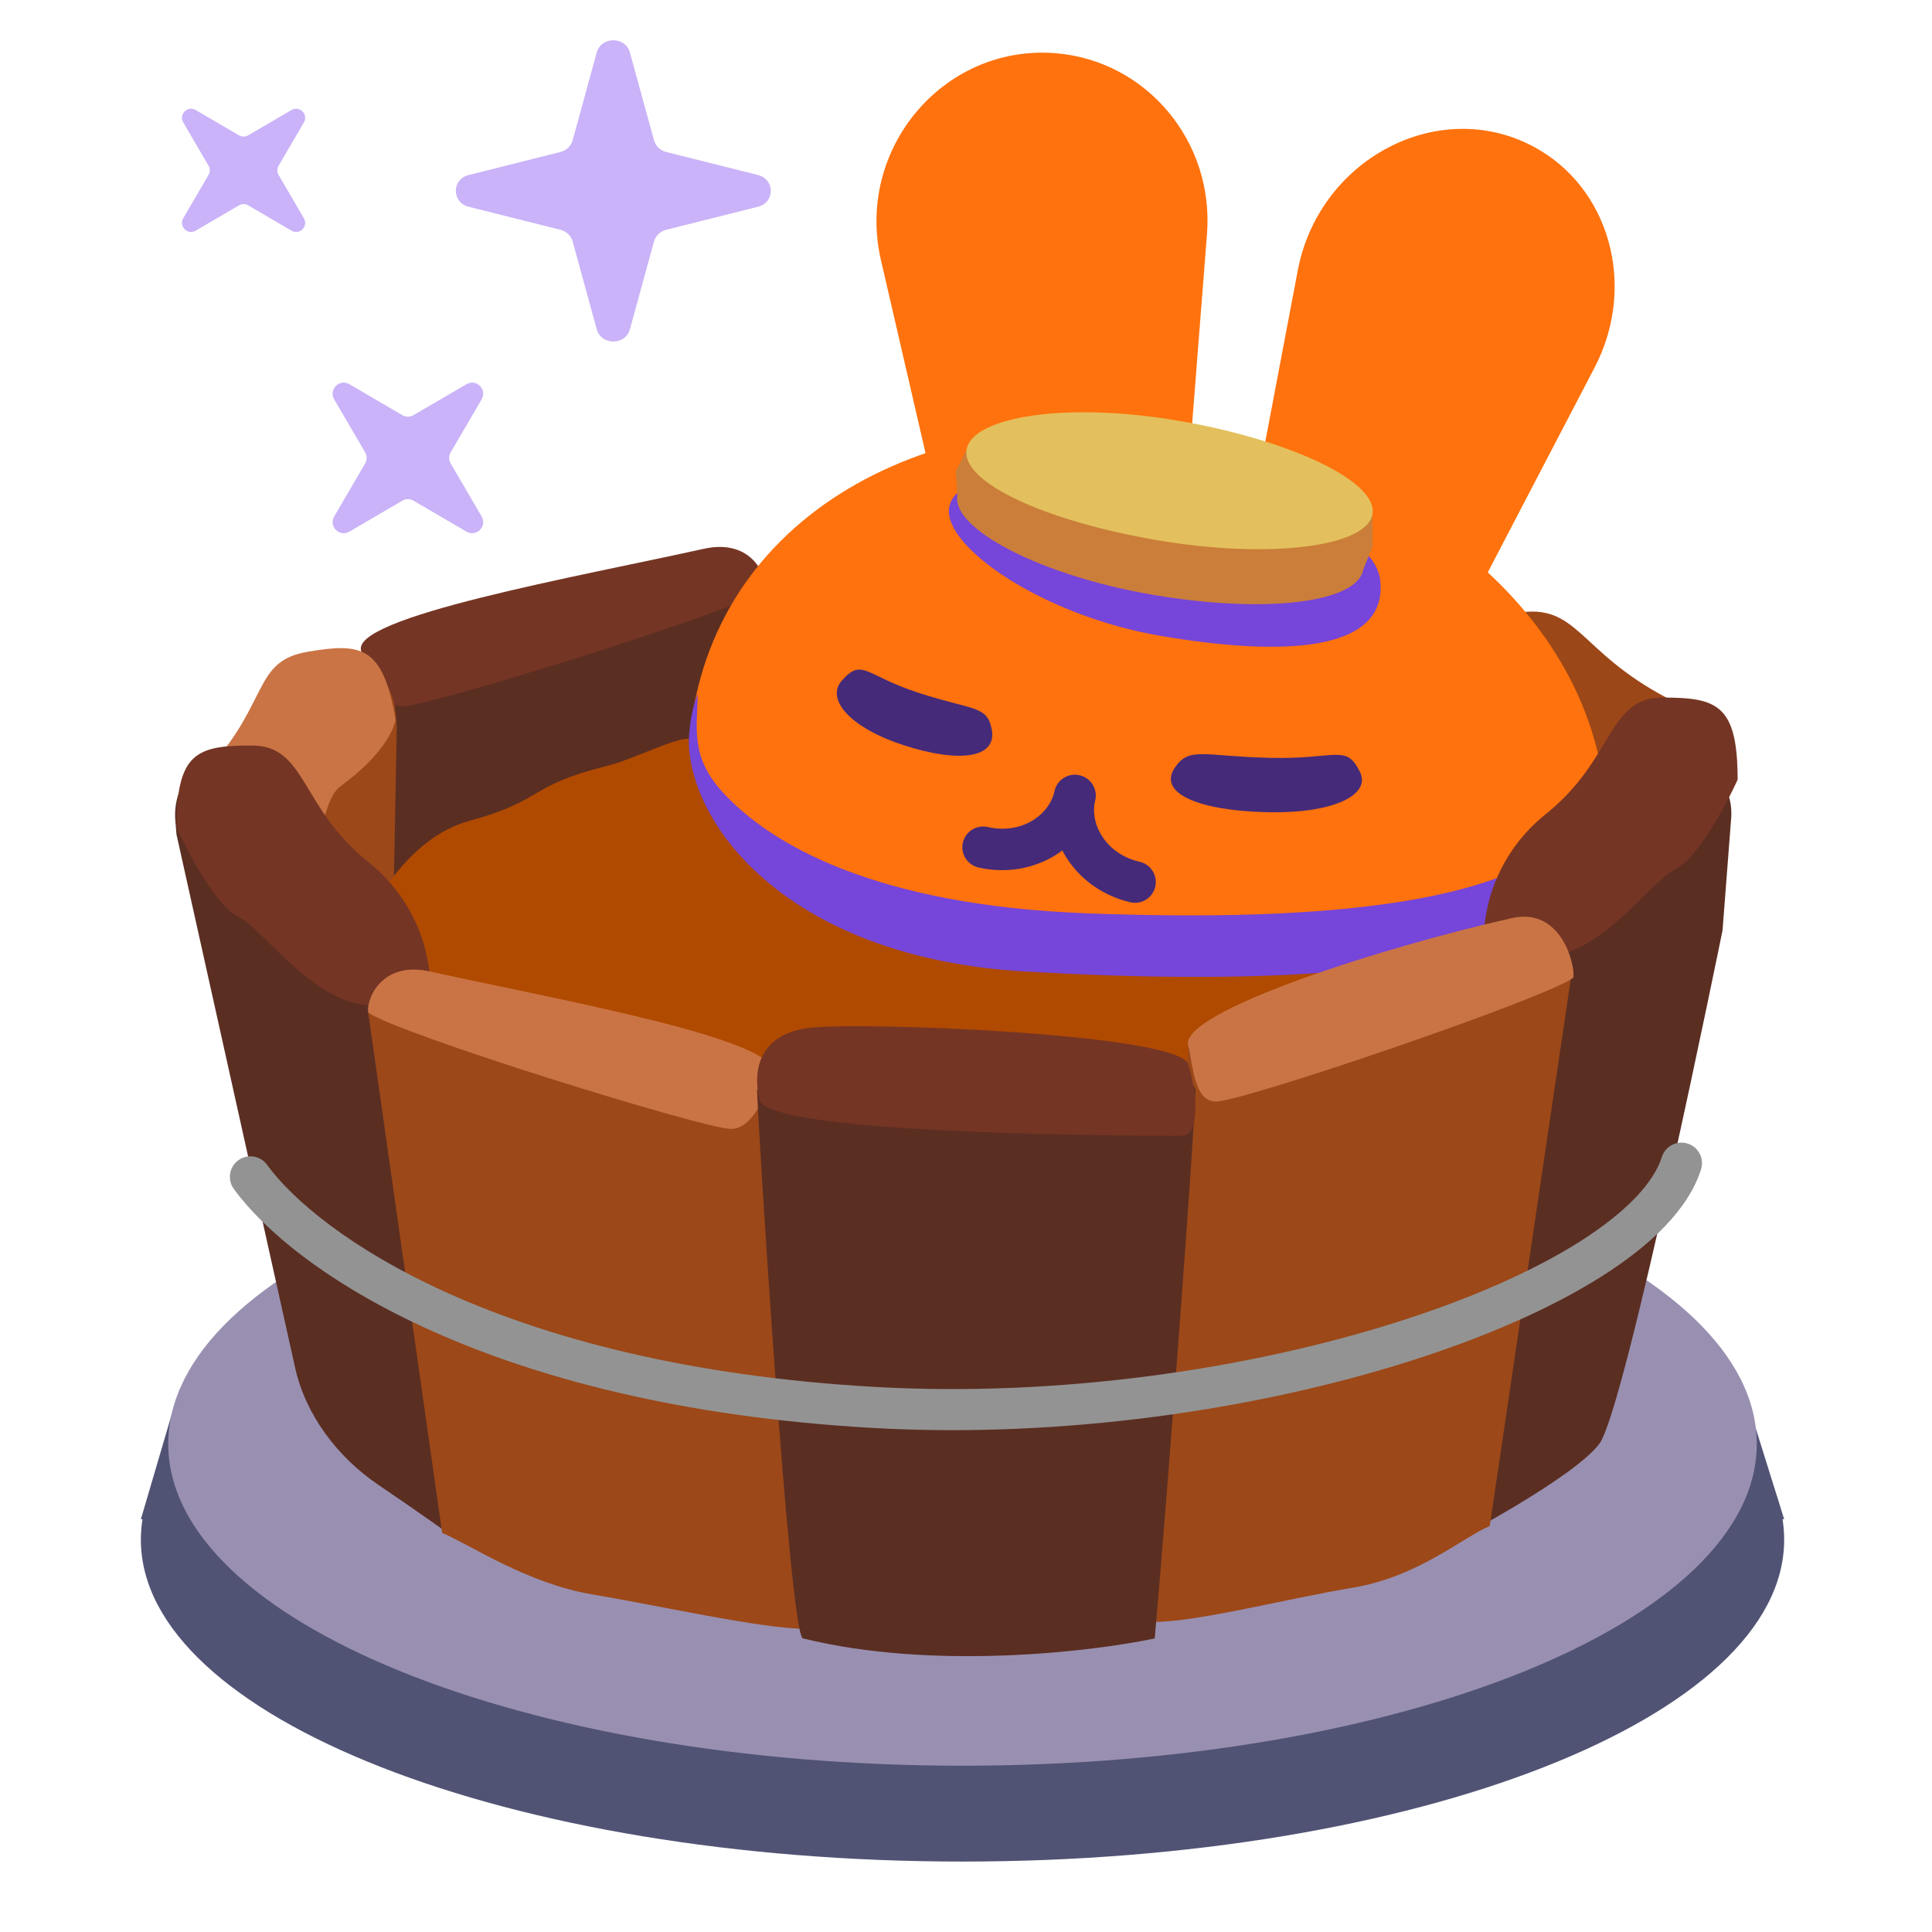
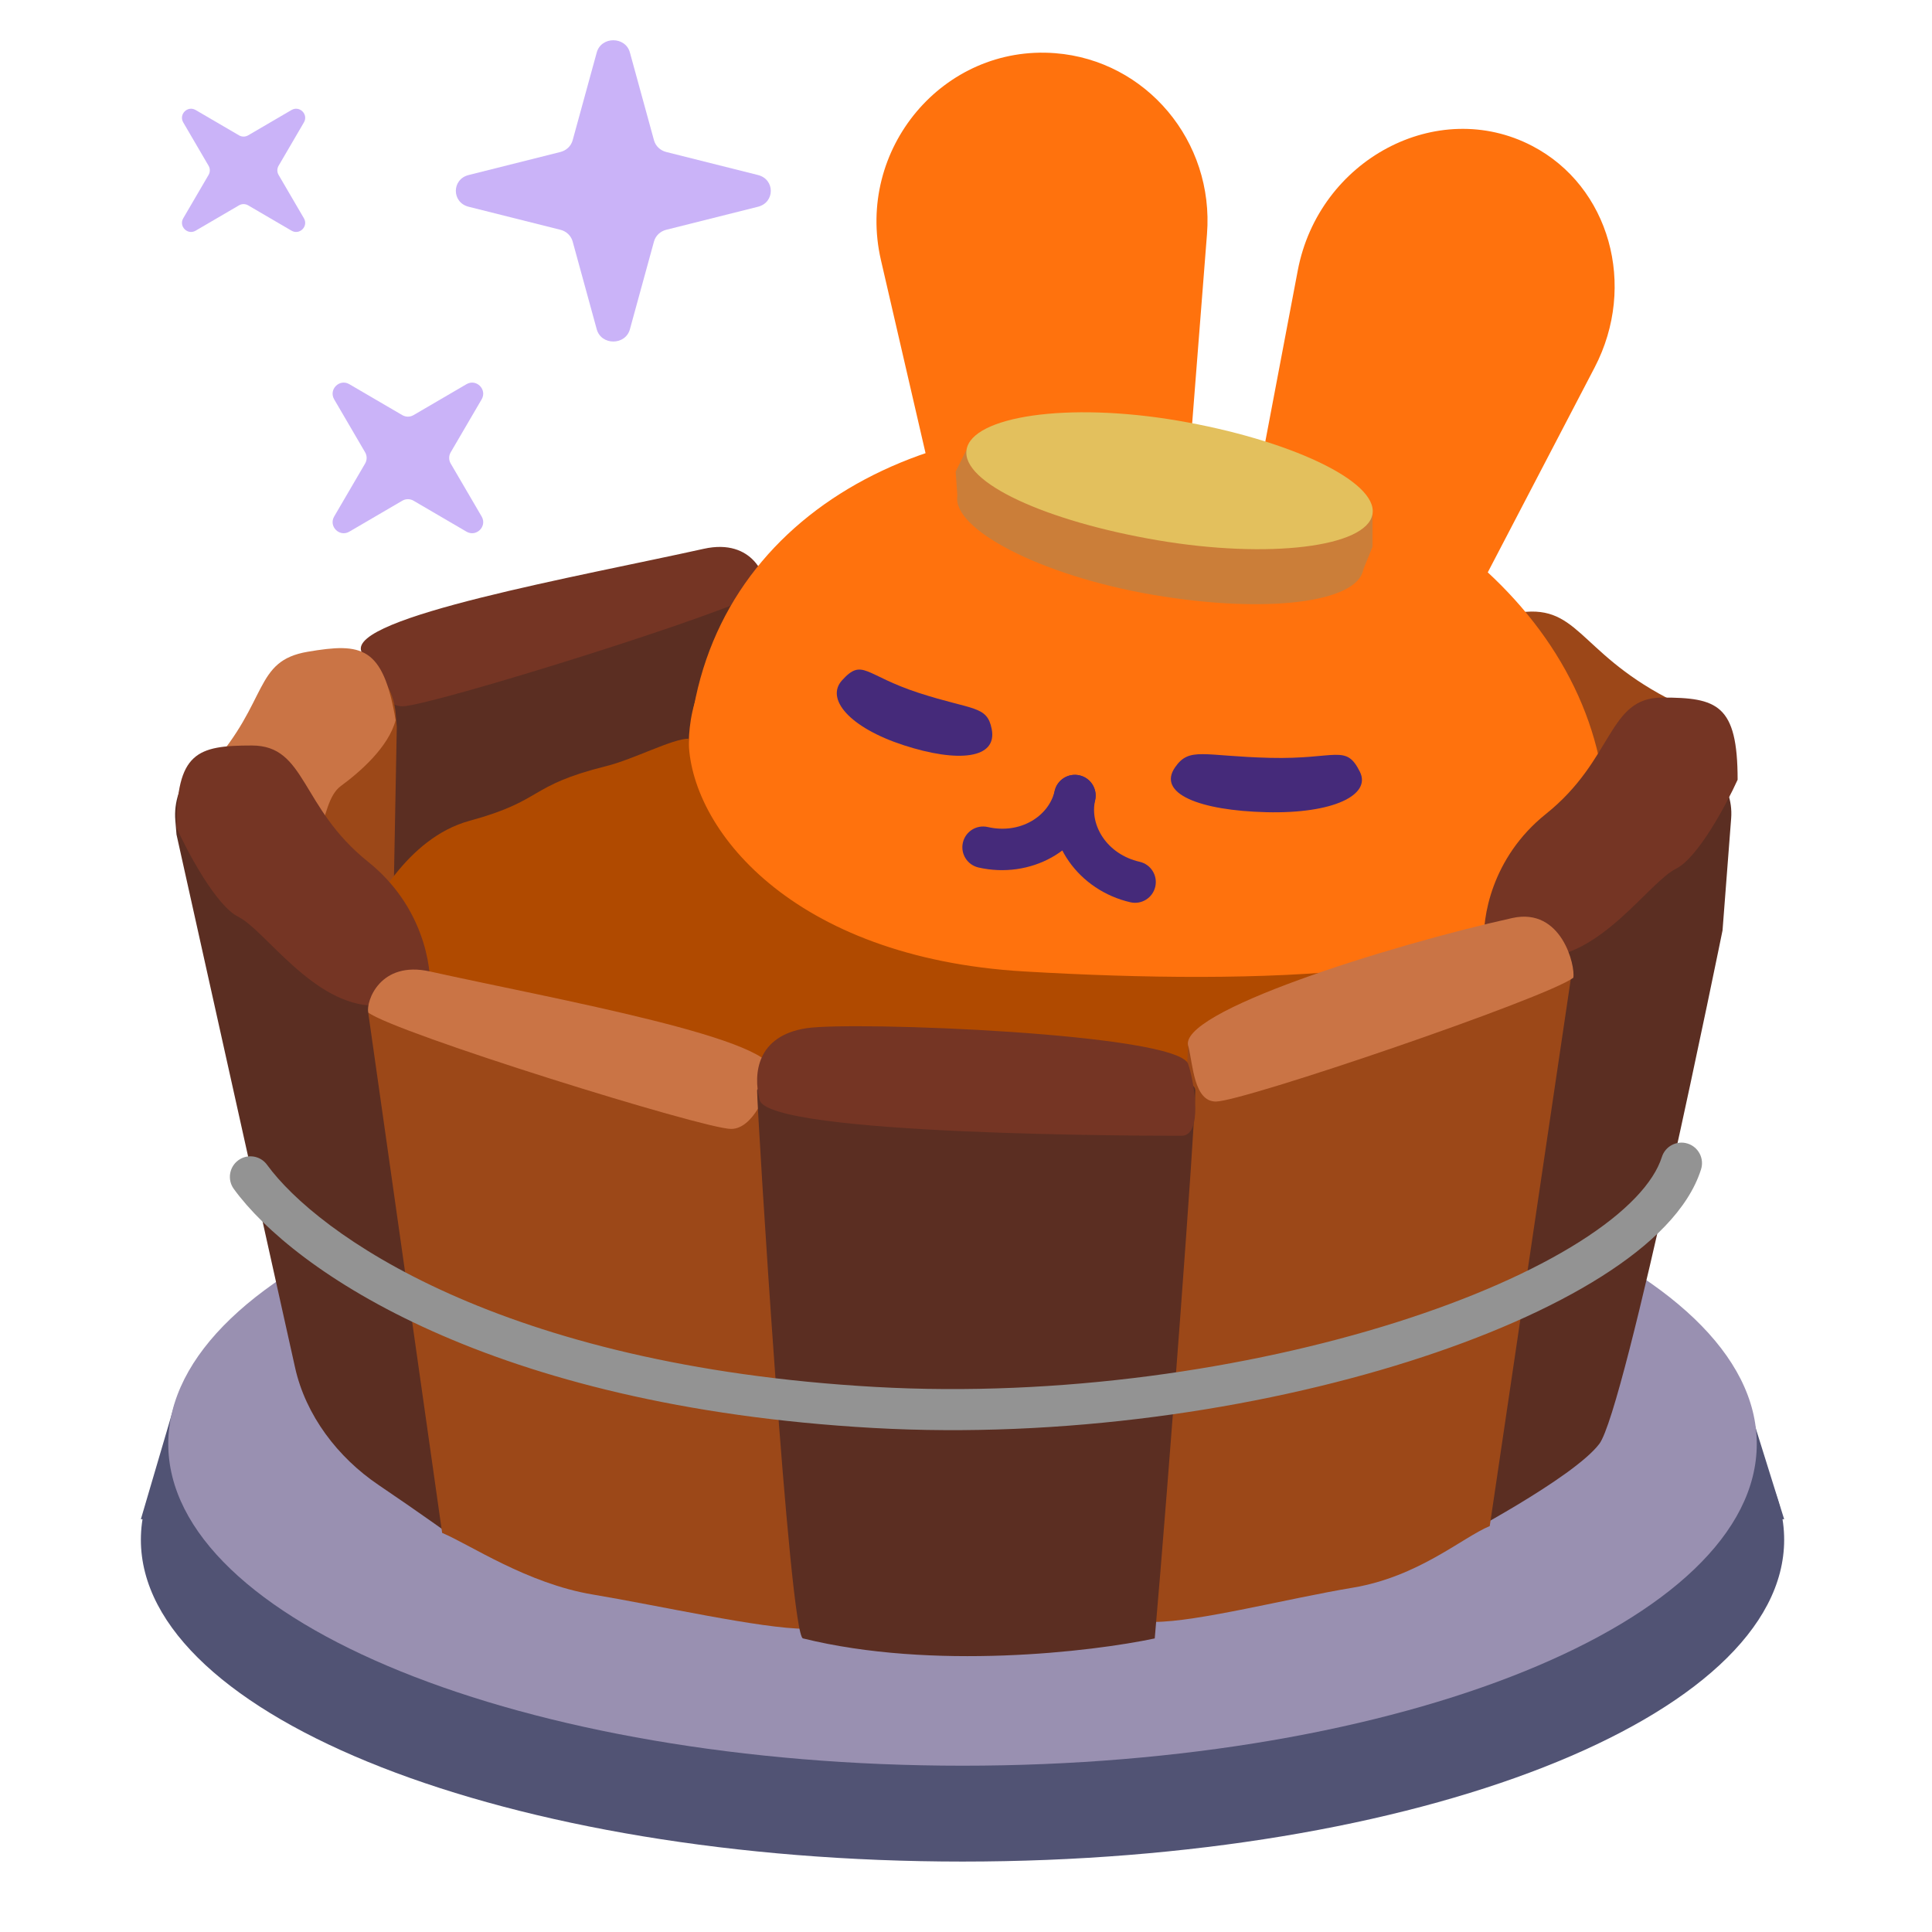
<svg xmlns="http://www.w3.org/2000/svg" width="192" height="192" fill="none" viewBox="0 0 192 192">
  <path fill="#515374" d="M177.308 153.019C177.308 170.681 140.75 185 95.654 185C50.558 185 14 170.681 14 153.019C14 135.356 50.558 121.038 95.654 121.038C140.75 121.038 177.308 135.356 177.308 153.019Z" />
  <path fill="#515374" d="M177.308 150.977L173.906 140.09L17.402 139.41L14 150.977H177.308Z" />
  <path fill="#9990B1" d="M174.586 143.492C174.586 161.155 139.247 175.474 95.654 175.474C52.061 175.474 16.722 161.155 16.722 143.492C16.722 125.83 52.061 111.511 95.654 111.511C139.247 111.511 174.586 125.83 174.586 143.492Z" />
  <path fill="#5B2E22" d="M70.615 109.657L76.059 58.623L35.912 64.747L33.19 115.781C37.5 115.781 47.752 115.509 54.284 114.42C60.817 113.331 67.893 110.791 70.615 109.657Z" />
  <path fill="#753524" d="M107.359 109.47L112.803 58.436L72.656 64.56L69.935 115.594C74.244 115.594 84.496 115.322 91.028 114.233C97.561 113.144 104.638 110.604 107.359 109.47Z" />
  <path fill="#753524" d="M69.935 54.54C74.872 53.443 76.285 57.489 76.058 58.623C73.337 60.664 42.717 70.191 39.995 70.191C37.817 70.191 36.365 66.562 35.912 64.747C34.551 61.345 57.687 57.262 69.935 54.54Z" />
  <path fill="#6D2310" d="M77.18 59.969C72.151 60.506 72.103 64.792 72.68 65.794C75.912 66.859 107.971 66.109 110.55 65.24C112.614 64.545 112.83 60.642 112.681 58.778C112.884 55.119 89.656 58.638 77.18 59.969Z" />
  <path fill="#9C4818" d="M38.193 138.02L39.433 72.239L39.315 70.851C38.997 67.131 35.685 64.399 31.973 64.794C29.469 65.061 27.329 66.716 26.442 69.073L24.561 74.077L22.264 80.466C21.84 81.648 21.623 82.894 21.622 84.149L21.622 89.737C24.603 115.511 31.829 137.368 31.829 137.368C31.829 137.368 35.7 139.594 38.193 138.02Z" />
  <path fill="#9C4818" d="M149.409 137.135L148.169 71.354L148.288 69.966C148.606 66.246 151.917 63.514 155.63 63.909C158.134 64.175 160.274 65.831 161.16 68.188L163.041 73.192L165.338 79.581C165.763 80.763 165.98 82.009 165.98 83.264L165.98 88.852C162.999 114.626 155.773 136.483 155.773 136.483C155.773 136.483 151.903 138.709 149.409 137.135Z" />
  <path fill="#CA7445" d="M33.871 78.115C35.835 76.677 38.619 74.218 39.319 71.568C38.065 64.189 35.938 63.86 30.572 64.772C25.205 65.685 26.738 69.621 20.942 76.128C16.976 80.581 20.01 88.774 26.684 87.639C32.722 86.613 31.416 79.913 33.871 78.115Z" />
  <path fill="#9C4718" d="M152.201 76.625C149.467 75.854 145.424 74.308 143.603 71.732C142.065 63.286 144.279 62.09 150.555 60.946C156.832 59.803 156.7 64.65 165.665 69.362C171.8 72.587 171.7 82.614 163.893 84.037C156.832 85.323 155.619 77.589 152.201 76.625Z" />
  <path fill="#FF720D" d="M87.548 25.855C84.997 14.815 93.753 4.415 104.864 5.285C113.918 5.995 120.672 14.043 119.95 23.262L117.465 54.97C116.958 61.448 111.389 66.295 105.027 65.797C100.021 65.405 95.846 61.765 94.697 56.792L87.548 25.855Z" />
  <path fill="#FF720D" d="M128.969 26.887C131.063 15.849 142.844 9.587 152.269 14.503C159.948 18.508 162.723 28.37 158.467 36.529L143.83 64.594C140.839 70.328 134.04 72.695 128.644 69.88C124.398 67.666 122.158 62.791 123.101 57.819L128.969 26.887Z" />
  <path fill="#FF720D" d="M69.14 69.308C64.686 90.131 81.728 108.71 106.518 114.012C131.308 119.314 154.459 109.332 158.913 88.509C163.367 67.686 146.325 49.107 121.535 43.805C96.745 38.503 73.594 48.484 69.14 69.308Z" />
-   <path fill="#7645D9" d="M68.436 74.767C68.436 73.524 68.436 71.365 69.328 68.963C69.328 72.194 68.521 75.084 71.751 78.654C76.553 83.963 87.094 89.99 108.092 90.768C129.089 91.546 158.936 90.768 158.936 76.128C164.589 97.125 155.739 93.998 143.625 95.613C111.815 99.855 91.04 95.504 80.634 93.988C70.228 92.471 68.436 80.075 68.436 74.767Z" />
+   <path fill="#FF720D" d="M68.436 74.767C68.436 73.524 68.436 71.365 69.328 68.963C69.328 72.194 68.521 75.084 71.751 78.654C76.553 83.963 87.094 89.99 108.092 90.768C129.089 91.546 158.936 90.768 158.936 76.128C164.589 97.125 155.739 93.998 143.625 95.613C111.815 99.855 91.04 95.504 80.634 93.988C70.228 92.471 68.436 80.075 68.436 74.767Z" />
  <path fill="#452A7A" d="M126.205 75.314C132.864 75.478 133.746 73.89 135.147 76.703C136.289 78.996 132.517 80.88 125.859 80.716C119.201 80.553 114.969 78.863 116.779 76.251C118.208 74.189 119.547 75.15 126.205 75.314Z" />
  <path fill="#452A7A" d="M91.306 68.859C85.915 67.106 85.731 65.354 83.682 67.608C82.012 69.447 84.416 72.306 89.807 74.059C95.198 75.812 99.146 75.428 98.554 72.443C98.087 70.087 96.698 70.611 91.306 68.859Z" />
  <path fill="#452A7A" fill-rule="evenodd" d="M107.282 77.054C106.171 76.799 105.065 77.494 104.811 78.604C103.648 83.682 107.244 88.501 112.34 89.667C113.451 89.922 114.557 89.227 114.811 88.117C115.066 87.006 114.371 85.899 113.261 85.645C110.017 84.903 108.26 82.029 108.833 79.525C109.087 78.415 108.393 77.308 107.282 77.054Z" clip-rule="evenodd" />
  <path fill="#452A7A" fill-rule="evenodd" d="M107.282 77.053C106.172 76.799 105.065 77.493 104.811 78.604C104.238 81.108 101.405 82.931 98.162 82.189C97.051 81.934 95.944 82.629 95.69 83.739C95.436 84.85 96.13 85.957 97.241 86.211C102.336 87.377 107.671 84.602 108.833 79.525C109.087 78.414 108.393 77.308 107.282 77.053Z" clip-rule="evenodd" />
-   <path fill="#7645D9" d="M137.165 57.657C137.972 64.925 127.235 65.219 115.387 63.199C103.539 61.18 93.672 54.273 94.327 50.427C94.983 46.581 105.212 45.613 117.06 47.633C128.908 49.653 136.716 53.619 137.165 57.657Z" />
+   <path fill="#FF720D" d="M137.165 57.657C137.972 64.925 127.235 65.219 115.387 63.199C103.539 61.18 93.672 54.273 94.327 50.427C94.983 46.581 105.212 45.613 117.06 47.633C128.908 49.653 136.716 53.619 137.165 57.657Z" />
  <path fill="#CB7E39" d="M135.481 56.593C134.921 59.875 125.872 61.036 114.612 59.117C103.352 57.198 94.582 52.541 95.141 49.259C95.701 45.977 105.378 45.314 116.638 47.233C127.897 49.153 136.04 53.312 135.481 56.593Z" />
  <path fill="#CB7E39" d="M136.397 51.093L96.058 44.675L94.973 46.868L95.141 49.259L135.48 56.593L136.397 54.353V51.093Z" />
  <path fill="#E3C05D" d="M136.397 51.093C135.838 54.374 126.055 55.567 115.014 53.685C103.973 51.803 95.499 47.957 96.058 44.675C96.617 41.394 105.998 39.919 117.04 41.801C128.081 43.683 136.956 47.811 136.397 51.093Z" />
  <path fill="#B04A00" d="M46.662 81.571C40.338 83.296 36.908 90.417 35.774 92.459C52.786 110.15 82.725 114.233 124.233 114.914C165.741 115.594 169.686 89.056 154.035 88.376C151.313 97.222 124.914 97.902 101.778 96.541C78.643 95.18 68.436 82.252 68.436 73.406C66.848 73.406 62.992 75.447 60.271 76.128C52.349 78.108 54.147 79.53 46.662 81.571Z" />
  <path fill="#000" d="M76.059 111.511L79.461 158.462L57.686 155.741L45.438 152.338L36.592 100.624L76.059 111.511Z" />
  <path fill="#5B2E22" d="M29.325 135.912L17.54 82.932L17.424 81.544C17.114 77.824 19.921 74.576 23.647 74.343C26.16 74.186 28.547 75.459 29.816 77.635L32.51 82.252L39.451 89.727C40.7 91.073 41.589 92.713 42.035 94.494L42.717 97.222C44.098 123.131 45.438 153.019 45.438 153.019C45.438 153.019 41.467 150.171 37.613 147.57C33.577 144.845 30.382 140.665 29.325 135.912Z" />
  <path fill="#5B2E22" d="M158.936 143.492C161.52 140.09 171.184 92.459 171.184 92.459L172.041 81.32C172.313 77.785 169.518 74.767 165.972 74.767C163.807 74.767 161.805 75.917 160.714 77.787L157.713 82.932L151.467 88.609C149.692 90.223 148.499 92.378 148.075 94.739L147.506 97.902C146.124 123.811 144.647 153.019 144.647 153.019C144.647 153.019 156.352 146.895 158.936 143.492Z" />
  <path fill="#753524" d="M23.664 91.098C21.486 90.009 18.674 84.747 17.54 82.252C17.54 74.767 19.581 74.087 25.025 74.087C30.468 74.087 29.788 80.21 36.592 85.654C42.036 90.009 42.943 96.088 42.717 98.583C42.943 99.036 42.172 99.944 37.273 99.944C31.149 99.944 26.386 92.459 23.664 91.098Z" />
  <path fill="#753524" d="M166.559 86.335C168.736 85.246 171.549 79.984 172.683 77.489C172.683 70.004 170.641 69.323 165.198 69.323C159.754 69.323 160.435 75.447 153.63 80.891C148.186 85.246 147.279 91.325 147.506 93.82C147.279 94.273 148.05 95.18 152.95 95.18C159.074 95.18 163.837 87.695 166.559 86.335Z" />
  <path fill="#9C4818" d="M43.94 152.338L36.592 100.624L76.739 106.748L80.004 161.865C75.694 161.865 65.442 159.551 58.91 158.462C52.377 157.374 46.661 153.472 43.94 152.338Z" />
  <path fill="#9C4818" d="M148.049 151.658L156.214 96.541L118.109 103.346L114.707 161.184C119.016 161.184 127.907 158.871 134.44 157.782C140.972 156.693 145.327 152.792 148.049 151.658Z" />
  <path fill="#CA7445" d="M42.717 96.541C37.779 95.444 36.366 99.49 36.593 100.624C39.315 102.665 69.935 112.192 72.656 112.192C74.834 112.192 76.286 108.563 76.739 106.748C78.1 103.346 54.965 99.263 42.717 96.541Z" />
  <path fill="#CA7445" d="M150.286 91.233C155.223 90.136 156.579 96.036 156.352 97.17C153.63 99.211 123.552 109.47 120.831 109.47C118.653 109.47 118.563 105.841 118.109 104.026C116.748 100.624 138.038 93.955 150.286 91.233Z" />
  <path fill="#5B2E22" d="M79.809 162.826C92.713 166.014 108.484 164.155 114.757 162.826C116.101 147.552 118.789 111.556 118.789 108.368C118.789 104.384 75.24 106.376 75.24 108.368C75.24 110.361 78.465 162.826 79.809 162.826Z" />
  <path fill="#753524" d="M80.144 102.182C75.247 102.931 74.82 106.653 75.486 109.309C76.379 112.872 114.742 112.872 117.415 112.872H117.416C119.546 112.872 118.724 107.688 118.081 105.745C117.073 102.699 84.803 101.469 80.144 102.182Z" />
  <path fill="#939393" fill-rule="evenodd" d="M167.716 113.647C168.791 113.987 169.388 115.134 169.048 116.209C167.803 120.152 164.072 123.747 159.149 126.86C154.141 130.027 147.543 132.918 139.978 135.309C124.845 140.094 105.565 142.967 86.772 141.909C48.731 139.768 29.167 126.31 23.236 118.156C22.573 117.244 22.775 115.967 23.686 115.304C24.598 114.641 25.875 114.842 26.538 115.754C31.495 122.569 49.677 135.732 87.001 137.833C105.274 138.861 124.059 136.06 138.747 131.417C146.093 129.094 152.343 126.333 156.967 123.409C161.675 120.433 164.359 117.5 165.155 114.979C165.494 113.904 166.641 113.308 167.716 113.647Z" clip-rule="evenodd" />
  <path fill="#CAB3F8" d="M46.358 38.18C47.337 37.608 48.437 38.708 47.865 39.687L44.789 44.952C44.589 45.295 44.589 45.72 44.789 46.063L47.865 51.328C48.437 52.307 47.337 53.407 46.358 52.835L41.093 49.759C40.75 49.559 40.325 49.559 39.982 49.759L34.717 52.835C33.738 53.407 32.638 52.307 33.21 51.328L36.286 46.063C36.486 45.72 36.486 45.295 36.286 44.952L33.21 39.687C32.638 38.708 33.738 37.608 34.717 38.18L39.982 41.256C40.325 41.456 40.75 41.456 41.093 41.256L46.358 38.18Z" />
  <path fill="#CAB3F8" d="M28.969 10.933C29.77 10.465 30.67 11.366 30.202 12.166L27.686 16.474C27.521 16.755 27.521 17.102 27.686 17.383L30.202 21.691C30.67 22.492 29.77 23.392 28.969 22.924L24.661 20.407C24.381 20.243 24.033 20.243 23.752 20.407L19.444 22.924C18.644 23.392 17.744 22.492 18.211 21.691L20.728 17.383C20.892 17.102 20.892 16.755 20.728 16.474L18.211 12.166C17.744 11.366 18.644 10.465 19.444 10.933L23.752 13.45C24.033 13.614 24.381 13.614 24.661 13.45L28.969 10.933Z" />
  <path fill="#CAB3F8" d="M59.303 5.216C59.748 3.595 62.154 3.595 62.599 5.216L64.993 13.941C65.149 14.51 65.614 14.954 66.208 15.104L75.33 17.394C77.025 17.819 77.025 20.121 75.33 20.546L66.208 22.836C65.614 22.985 65.149 23.43 64.993 23.999L62.599 32.724C62.154 34.345 59.748 34.345 59.303 32.724L56.909 23.999C56.753 23.43 56.288 22.985 55.694 22.836L46.572 20.546C44.877 20.121 44.877 17.819 46.572 17.394L55.694 15.104C56.288 14.954 56.753 14.51 56.909 13.941L59.303 5.216Z" />
</svg>
